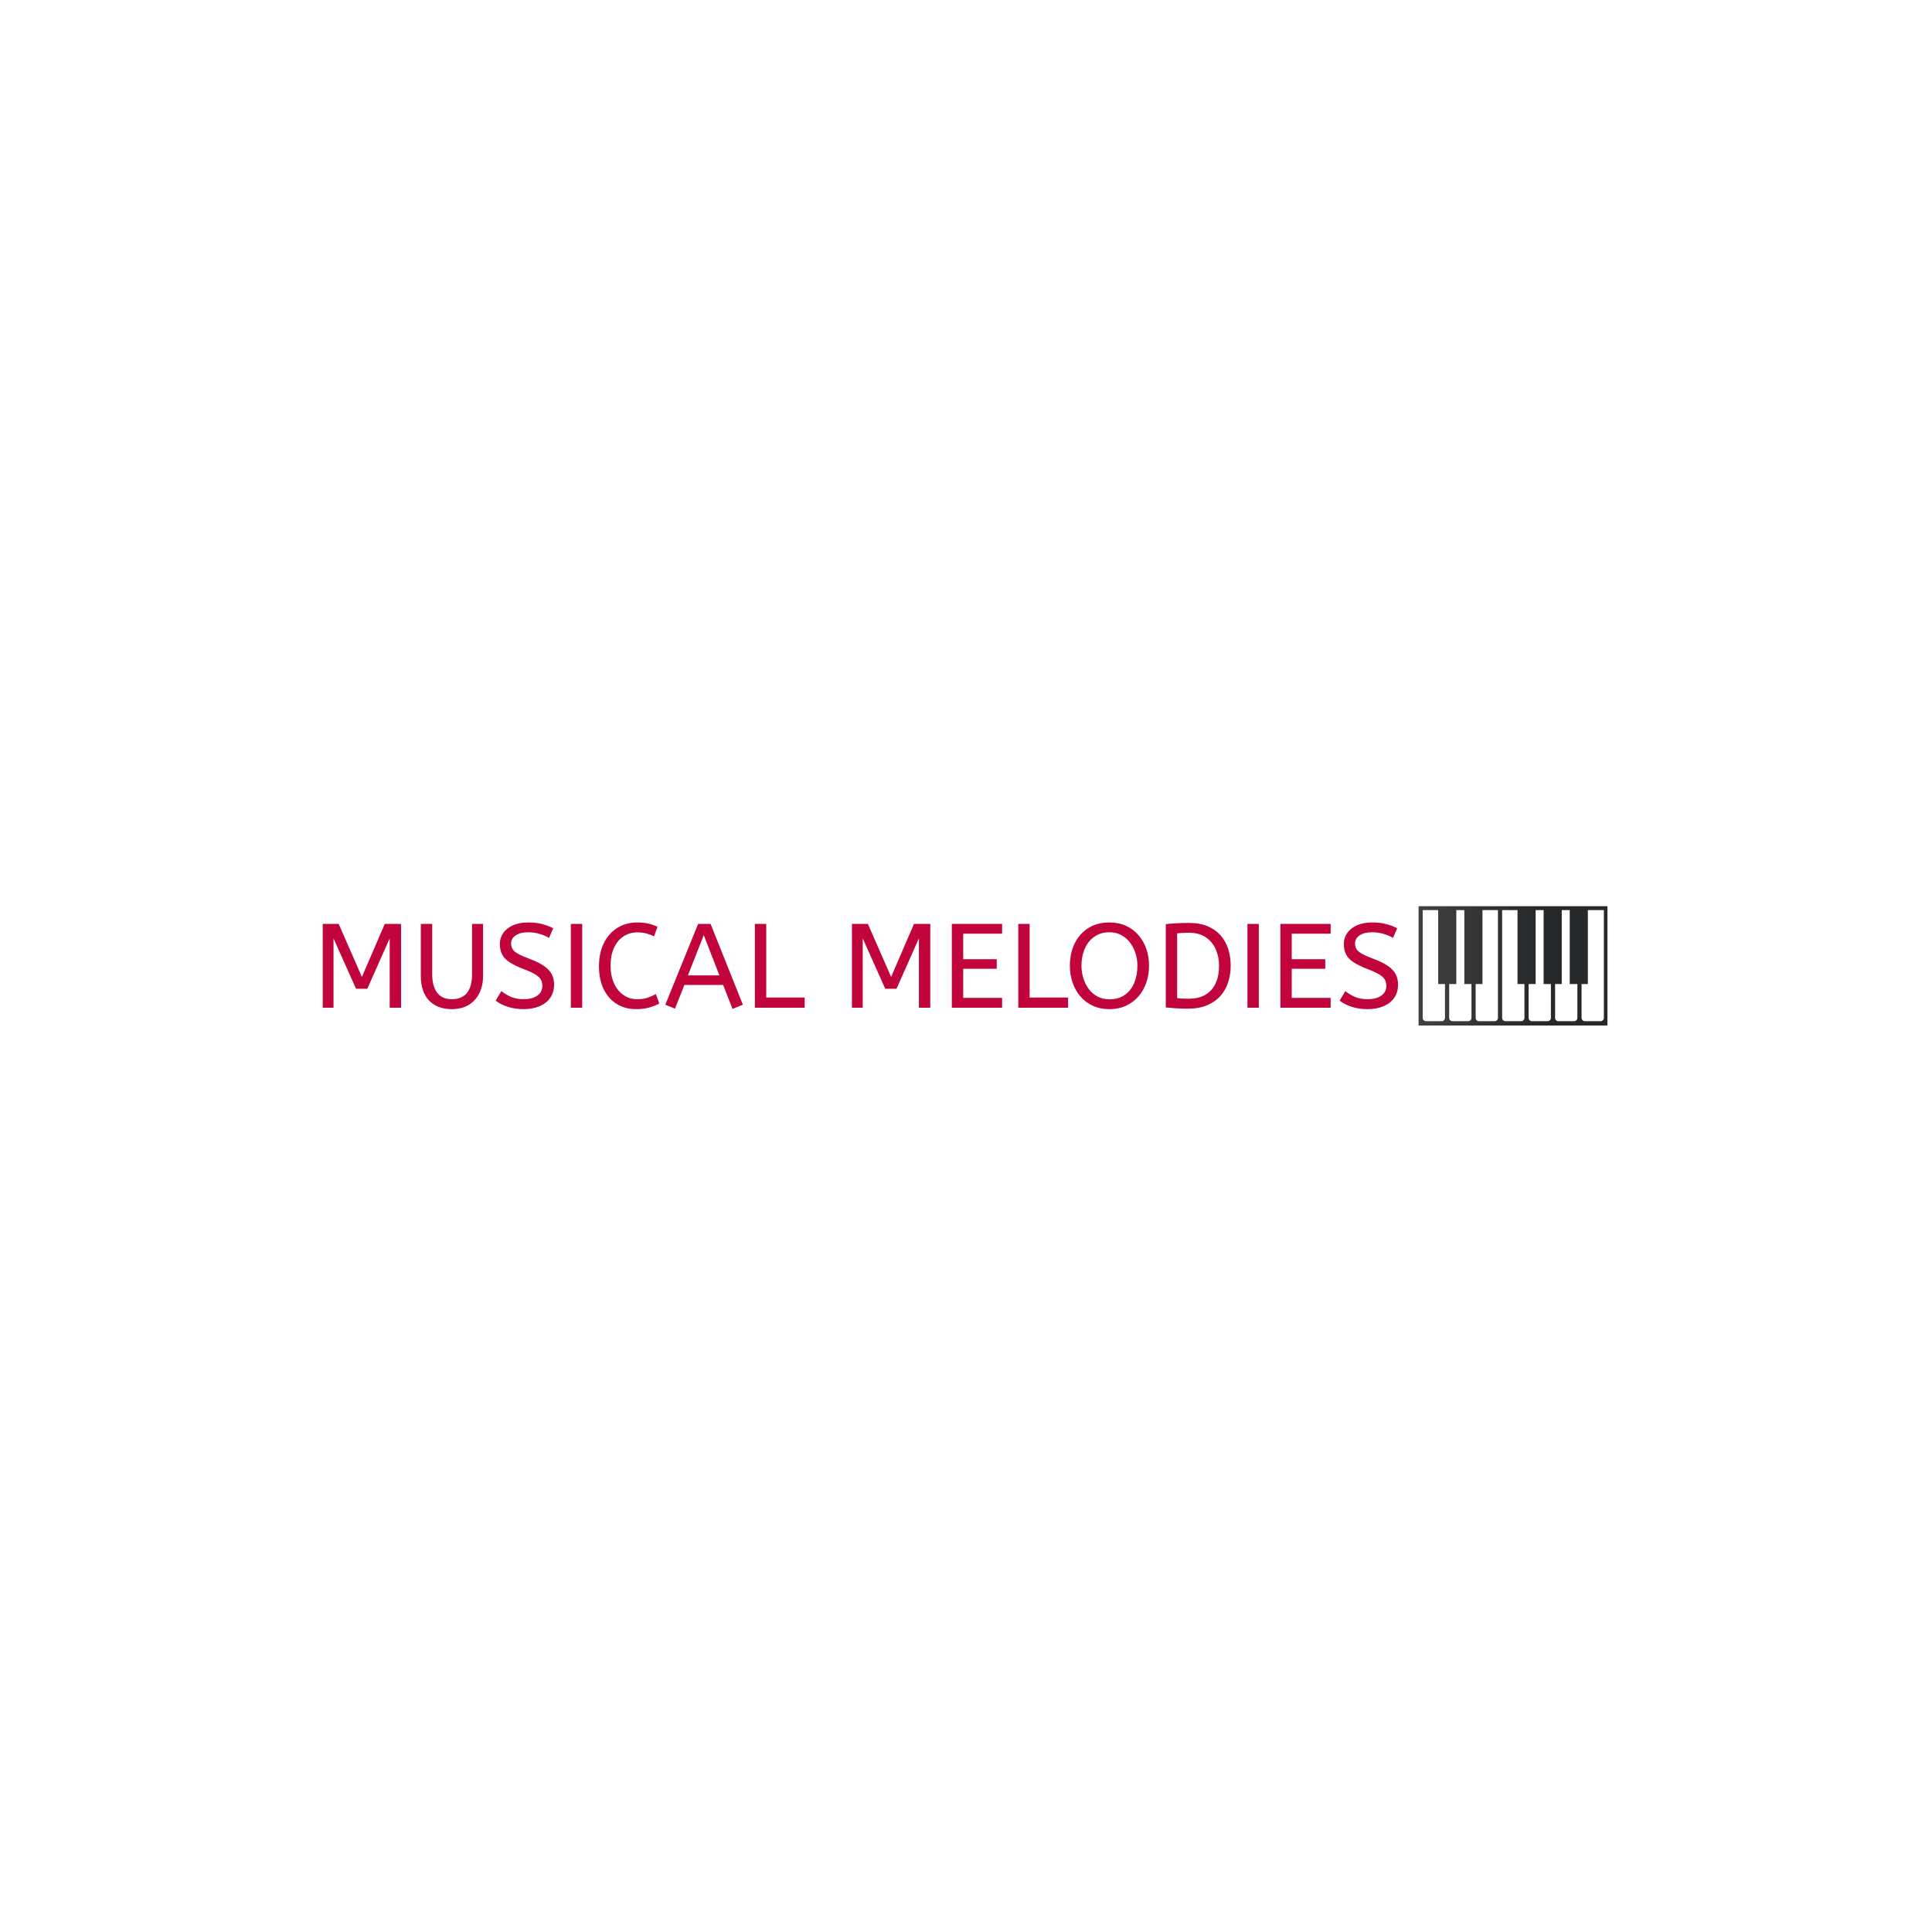
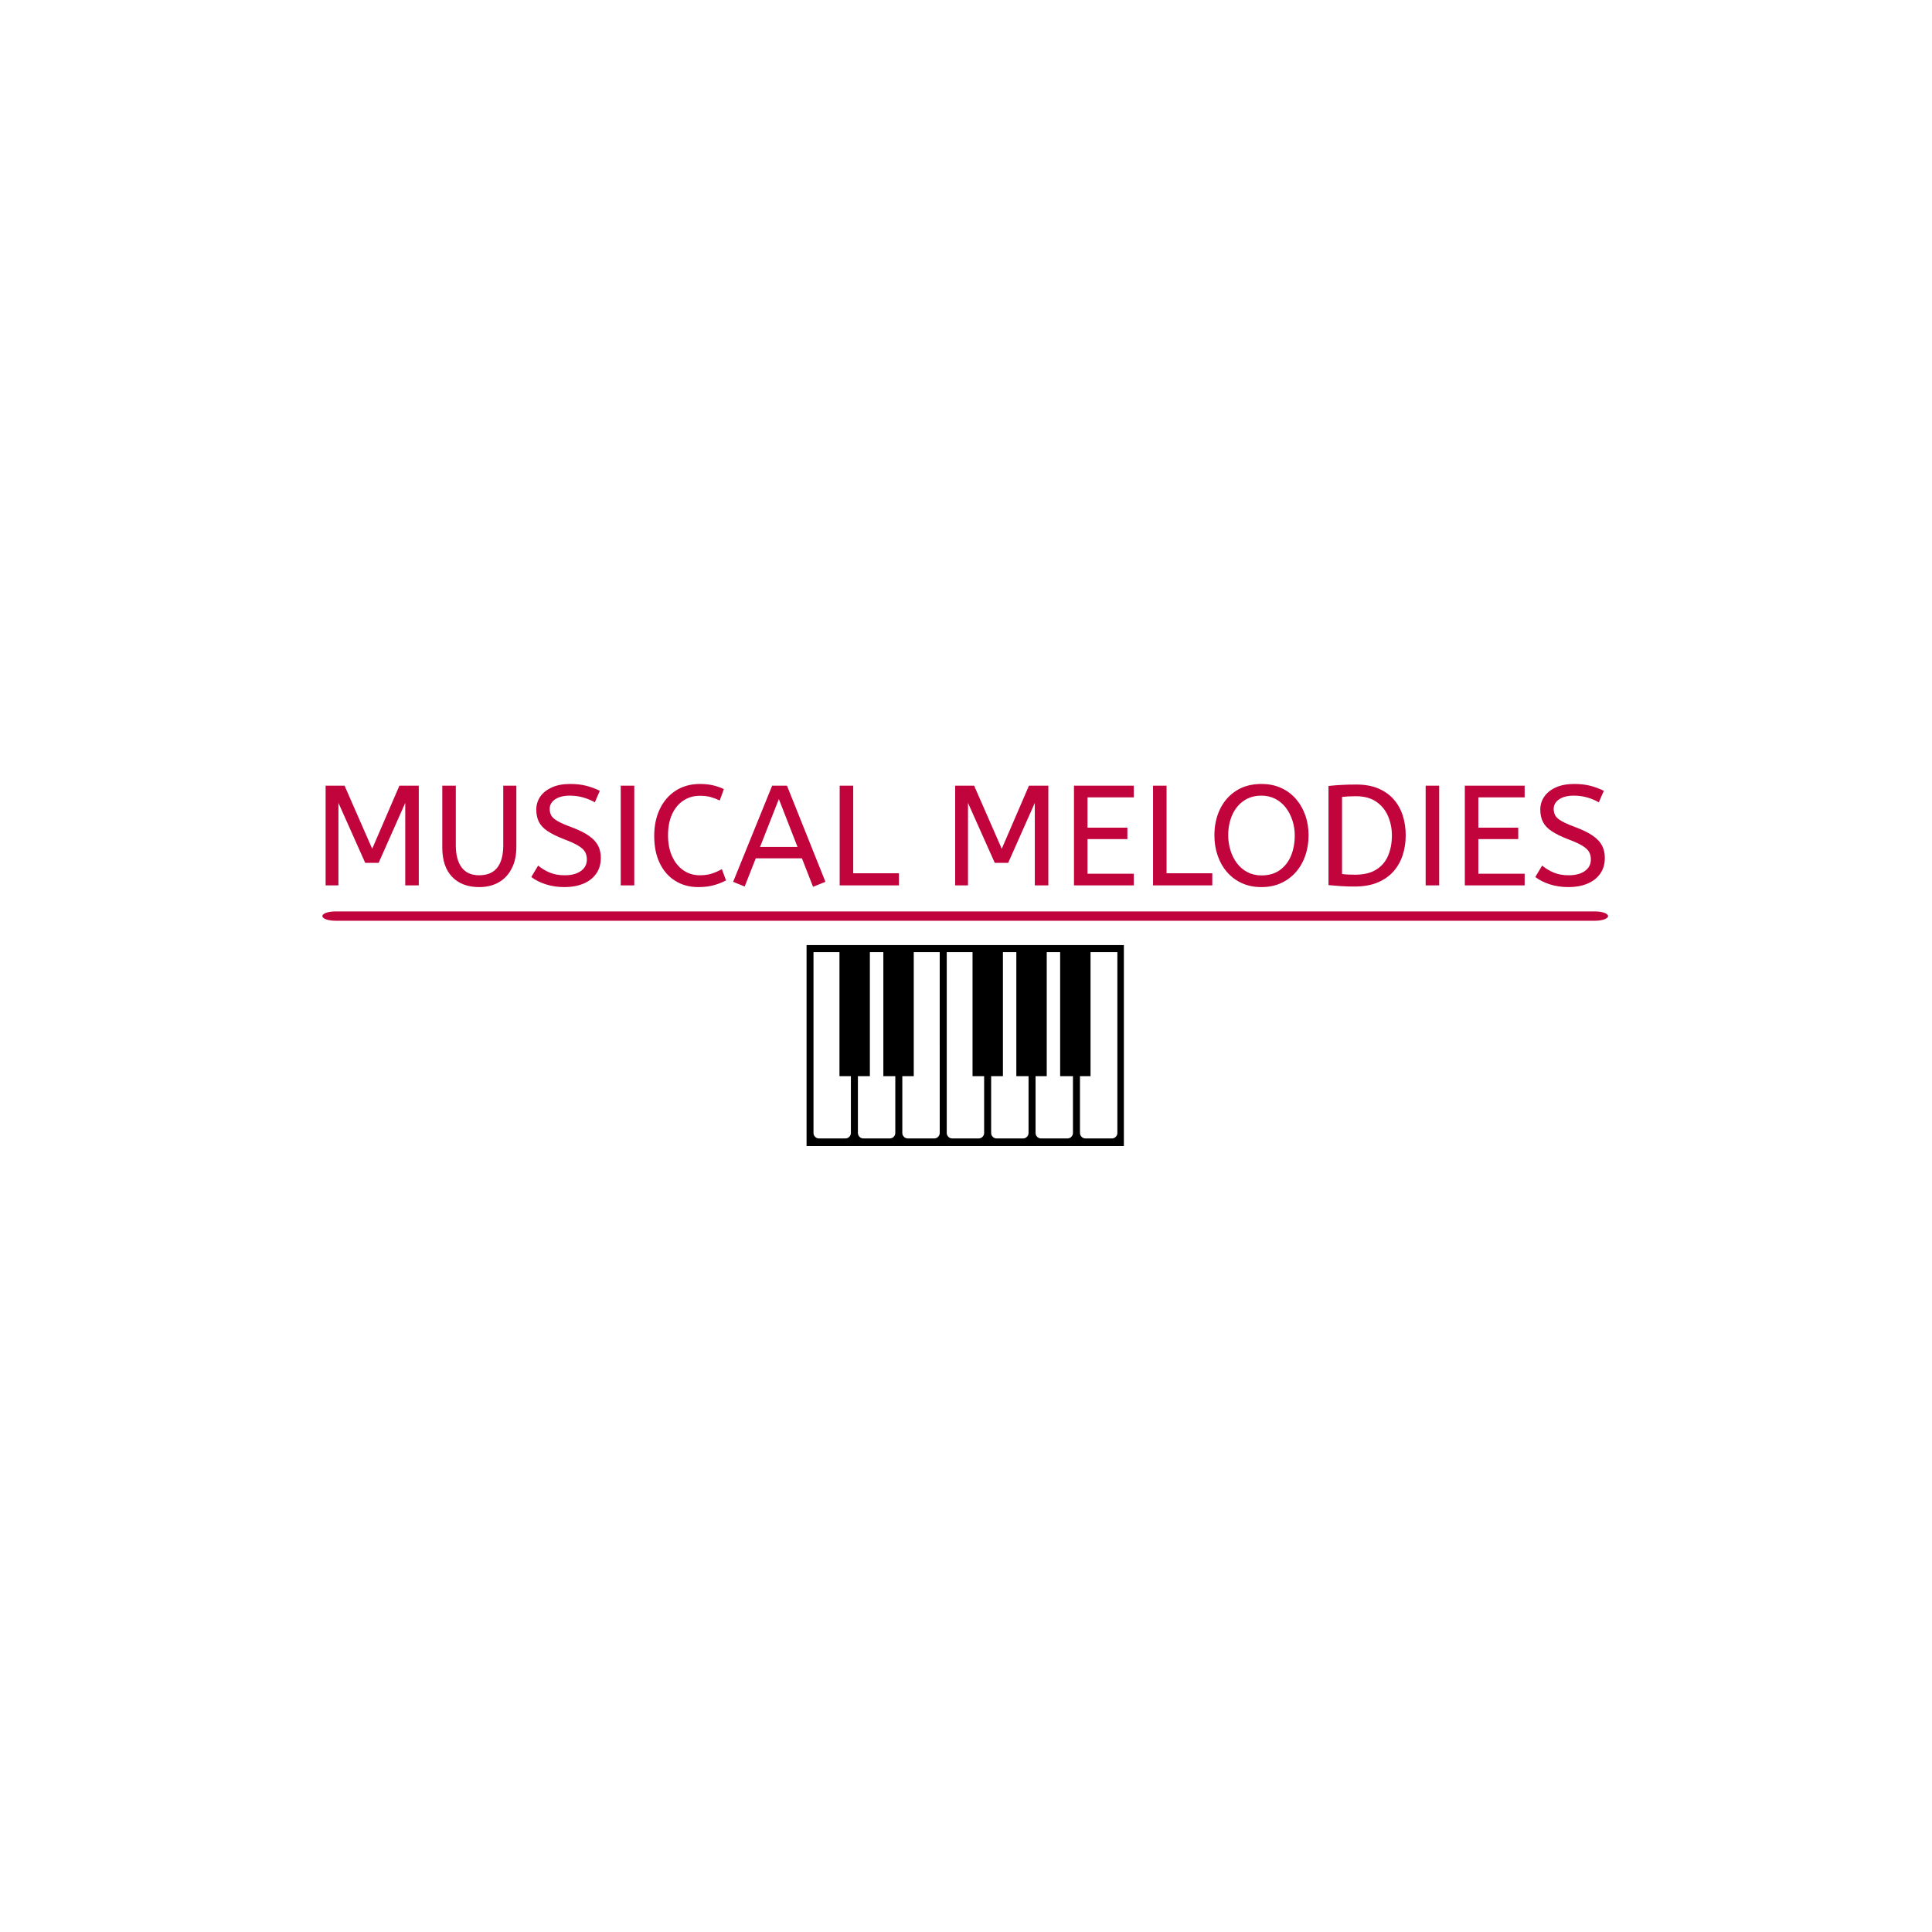
<svg xmlns="http://www.w3.org/2000/svg" version="1.1" width="1500" height="1500" viewBox="0 0 1500 1500">
  <rect width="1500" height="1500" fill="#ffffff" />
-   <g transform="matrix(0.6666667,0,0,0.6666667,249.3939,703.1771)">
-     <svg viewBox="0 0 396 37" data-background-color="#ffffff" preserveAspectRatio="xMidYMid meet" height="140" width="1500">
-       <g id="tight-bounds" transform="matrix(1,0,0,1,0.24,0.06192138)">
-         <svg viewBox="0 0 395.52 36.876" height="36.876" width="395.52">
+   <g transform="matrix(0.6666667,0,0,0.6666667,249.3939,607.8953)">
+     <svg viewBox="0 0 396 112" data-background-color="#ffffff" preserveAspectRatio="xMidYMid meet" height="424" width="1500">
+       <g id="tight-bounds" transform="matrix(1,0,0,1,0.24,0.3056319)">
+         <svg viewBox="0 0 395.52 111.389" height="111.389" width="395.52">
          <g>
-             <svg viewBox="0 0 472.621 44.065" height="36.876" width="395.52">
-               <g transform="matrix(1,0,0,1,0,6.089977)">
+             <svg viewBox="0 0 397.498 111.946" height="111.389" width="395.52">
+               <g>
+                 <rect width="397.498" height="2.875" x="0" y="39.412" fill="#c2043d" opacity="1" stroke-width="0" stroke="transparent" fill-opacity="1" class="rect-yte-0" data-fill-palette-color="primary" rx="1%" id="yte-0" data-palette-color="#c2043d" />
+               </g>
+               <g transform="matrix(1,0,0,1,0.9888,0)">
                <svg viewBox="0 0 395.52 31.885" height="31.885" width="395.52">
                  <g id="textblocktransform">
                    <svg viewBox="0 0 395.52 31.885" height="31.885" width="395.52" id="textblock">
                      <g>
                        <svg viewBox="0 0 395.52 31.885" height="31.885" width="395.52">
                          <g transform="matrix(1,0,0,1,0,0)">
                            <svg width="395.52" viewBox="4.5 -35.6 449.01 36.2" height="31.885" data-palette-color="#c2043d">
                              <path d="M9 0L4.5 0 4.5-35 11.15-35 20.85-12.85 30.4-35 37.2-35 37.2 0 32.45 0 32.45-28.95 23.1-7.9 18.4-7.9 9-28.95 9 0ZM58.4 0.6L58.4 0.6Q52.35 0.6 48.9-3 45.45-6.6 45.45-13.3L45.45-13.3 45.45-35 50.2-35 50.2-14.05Q50.2-9.05 52.25-6.3 54.3-3.55 58.4-3.55L58.4-3.55Q62.65-3.55 64.75-6.23 66.85-8.9 66.85-14.05L66.85-14.05 66.85-35 71.45-35 71.45-13.5Q71.45-9.1 69.82-5.93 68.2-2.75 65.27-1.07 62.35 0.6 58.4 0.6ZM88.4 0.6L88.4 0.6Q84.75 0.6 81.75-0.38 78.75-1.35 76.7-2.95L76.7-2.95 79.1-6.95Q80.9-5.45 83.15-4.5 85.4-3.55 88.4-3.55L88.4-3.55Q92-3.55 94.1-5.05 96.2-6.55 96.2-9.1L96.2-9.1Q96.2-10.55 95.6-11.68 95-12.8 93.27-13.88 91.55-14.95 88.2-16.2L88.2-16.2Q84.6-17.6 82.45-19.03 80.3-20.45 79.37-22.28 78.45-24.1 78.45-26.6L78.45-26.6Q78.45-29.1 79.82-31.13 81.2-33.15 83.87-34.38 86.55-35.6 90.35-35.6L90.35-35.6Q93.45-35.6 95.92-34.98 98.4-34.35 100.75-33.2L100.75-33.2 99-29.15Q97.3-30.15 95.02-30.83 92.75-31.5 90.25-31.5L90.25-31.5Q86.95-31.5 85.05-30.2 83.15-28.9 83.15-26.85L83.15-26.85Q83.15-25.55 83.7-24.55 84.25-23.55 85.87-22.6 87.5-21.65 90.75-20.45L90.75-20.45Q94.65-19 96.92-17.4 99.2-15.8 100.15-13.93 101.1-12.05 101.1-9.65L101.1-9.65Q101.1-6.4 99.47-4.1 97.85-1.8 94.97-0.6 92.1 0.6 88.4 0.6ZM112.84 0L108.09 0 108.09-35 112.84-35 112.84 0ZM135.29 0.6L135.29 0.6Q130.74 0.6 127.24-1.58 123.74-3.75 121.79-7.78 119.84-11.8 119.84-17.35L119.84-17.35Q119.84-22.7 121.82-26.83 123.79-30.95 127.42-33.27 131.04-35.6 135.89-35.6L135.89-35.6Q138.39-35.6 140.44-35.13 142.49-34.65 144.29-33.8L144.29-33.8 142.84-29.8Q141.29-30.55 139.67-31 138.04-31.45 135.84-31.45L135.84-31.45Q132.64-31.45 130.12-29.8 127.59-28.15 126.14-25.05 124.69-21.95 124.69-17.55L124.69-17.55Q124.69-13.35 126.12-10.2 127.54-7.05 130.07-5.3 132.59-3.55 135.84-3.55L135.84-3.55Q138.29-3.55 140.09-4.15 141.89-4.75 143.59-5.7L143.59-5.7 145.04-1.75Q143.19-0.75 140.82-0.08 138.44 0.6 135.29 0.6ZM179.94-1.25L175.59 0.5 171.69-9.5 155.49-9.5 151.59 0.4 147.54-1.25 161.24-35 166.44-35 179.94-1.25ZM163.59-30.3L156.99-13.5 170.14-13.5 163.59-30.3ZM205.74 0L184.94 0 184.94-35 189.69-35 189.69-4.25 205.74-4.25 205.74 0ZM229.98 0L225.48 0 225.48-35 232.13-35 241.83-12.85 251.38-35 258.18-35 258.18 0 253.43 0 253.43-28.95 244.08-7.9 239.38-7.9 229.98-28.95 229.98 0ZM288.18 0L267.18 0 267.18-35 288.18-35 288.18-30.9 271.93-30.9 271.93-20.25 285.93-20.25 285.93-16.25 271.93-16.25 271.93-4.1 288.18-4.1 288.18 0ZM315.73 0L294.93 0 294.93-35 299.68-35 299.68-4.25 315.73-4.25 315.73 0ZM332.97 0.6L332.97 0.6Q329.07 0.6 326.02-0.83 322.97-2.25 320.85-4.73 318.72-7.2 317.6-10.5 316.47-13.8 316.47-17.55L316.47-17.55Q316.47-22.7 318.45-26.78 320.42-30.85 324.12-33.23 327.82-35.6 332.97-35.6L332.97-35.6Q336.82-35.6 339.9-34.2 342.97-32.8 345.12-30.3 347.27-27.8 348.4-24.55 349.52-21.3 349.52-17.55L349.52-17.55Q349.52-13.8 348.4-10.5 347.27-7.2 345.12-4.73 342.97-2.25 339.92-0.83 336.87 0.6 332.97 0.6ZM332.97-3.5L332.97-3.5Q336.82-3.5 339.42-5.35 342.02-7.2 343.35-10.38 344.67-13.55 344.67-17.55L344.67-17.55Q344.67-20.25 343.87-22.75 343.07-25.25 341.57-27.23 340.07-29.2 337.9-30.35 335.72-31.5 332.97-31.5L332.97-31.5Q329.32-31.5 326.7-29.65 324.07-27.8 322.7-24.65 321.32-21.5 321.32-17.55L321.32-17.55Q321.32-14.85 322.1-12.33 322.87-9.8 324.37-7.8 325.87-5.8 328.05-4.65 330.22-3.5 332.97-3.5ZM365.72 0.4L365.72 0.4Q362.87 0.4 360.75 0.25 358.62 0.1 356.52-0.1L356.52-0.1 356.52-34.9Q358.87-35.15 361.12-35.27 363.37-35.4 366.27-35.4L366.27-35.4Q370.77-35.4 374.05-34 377.32-32.6 379.45-30.15 381.57-27.7 382.6-24.48 383.62-21.25 383.62-17.55L383.62-17.55Q383.62-13.9 382.57-10.65 381.52-7.4 379.35-4.93 377.17-2.45 373.8-1.03 370.42 0.4 365.72 0.4ZM365.87-3.75L365.87-3.75Q370.37-3.75 373.22-5.5 376.07-7.25 377.42-10.38 378.77-13.5 378.77-17.55L378.77-17.55Q378.77-21.15 377.42-24.3 376.07-27.45 373.27-29.38 370.47-31.3 366.12-31.3L366.12-31.3Q364.67-31.3 363.47-31.23 362.27-31.15 361.27-31.05L361.27-31.05 361.27-4Q362.32-3.85 363.47-3.8 364.62-3.75 365.87-3.75ZM395.37 0L390.62 0 390.62-35 395.37-35 395.37 0ZM425.37 0L404.37 0 404.37-35 425.37-35 425.37-30.9 409.12-30.9 409.12-20.25 423.12-20.25 423.12-16.25 409.12-16.25 409.12-4.1 425.37-4.1 425.37 0ZM440.81 0.6L440.81 0.6Q437.16 0.6 434.16-0.38 431.16-1.35 429.11-2.95L429.11-2.95 431.51-6.95Q433.31-5.45 435.56-4.5 437.81-3.55 440.81-3.55L440.81-3.55Q444.41-3.55 446.51-5.05 448.61-6.55 448.61-9.1L448.61-9.1Q448.61-10.55 448.01-11.68 447.41-12.8 445.69-13.88 443.96-14.95 440.61-16.2L440.61-16.2Q437.01-17.6 434.86-19.03 432.71-20.45 431.79-22.28 430.86-24.1 430.86-26.6L430.86-26.6Q430.86-29.1 432.24-31.13 433.61-33.15 436.29-34.38 438.96-35.6 442.76-35.6L442.76-35.6Q445.86-35.6 448.34-34.98 450.81-34.35 453.16-33.2L453.16-33.2 451.41-29.15Q449.71-30.15 447.44-30.83 445.16-31.5 442.66-31.5L442.66-31.5Q439.36-31.5 437.46-30.2 435.56-28.9 435.56-26.85L435.56-26.85Q435.56-25.55 436.11-24.55 436.66-23.55 438.29-22.6 439.91-21.65 443.16-20.45L443.16-20.45Q447.06-19 449.34-17.4 451.61-15.8 452.56-13.93 453.51-12.05 453.51-9.65L453.51-9.65Q453.51-6.4 451.89-4.1 450.26-1.8 447.39-0.6 444.51 0.6 440.81 0.6Z" opacity="1" transform="matrix(1,0,0,1,0,0)" fill="#c2043d" class="wordmark-text-0" data-fill-palette-color="primary" id="text-0" />
                            </svg>
                          </g>
                        </svg>
                      </g>
                    </svg>
                  </g>
                </svg>
              </g>
-               <g transform="matrix(1,0,0,1,403.0472,0)">
-                 <svg viewBox="0 0 69.574 44.065" height="44.065" width="69.574">
+               <g transform="matrix(1,0,0,1,149.6992,49.81452)">
+                 <svg viewBox="0 0 98.099 62.131" height="62.131" width="98.099">
                  <g>
-                     <svg version="1.1" x="0" y="0" viewBox="0 18.332 100 63.335" enable-background="new 0 0 100 100" xml:space="preserve" height="44.065" width="69.574" class="icon-icon-0" data-fill-palette-color="accent" id="icon-0" />
+                     <svg version="1.1" x="0" y="0" viewBox="0 18.332 100 63.335" enable-background="new 0 0 100 100" xml:space="preserve" height="62.131" width="98.099" class="icon-icon-0" data-fill-palette-color="accent" id="icon-0">
+                       <g fill="#000000" data-fill-palette-color="accent">
+                         <path d="M0 18.332V81.667H100V18.332zM13.969 77.54C13.969 78.496 13.194 79.271 12.235 79.271H3.923C2.961 79.271 2.183 78.496 2.183 77.54V20.55H10.367V59.643H13.969zM27.967 77.54C27.967 78.496 27.189 79.271 26.23 79.271H17.918C16.96 79.271 16.178 78.496 16.178 77.54V59.643H19.95V20.55H24.197V59.643H27.966zM41.965 77.54C41.965 78.496 41.187 79.271 40.228 79.271H31.916C30.955 79.271 30.176 78.496 30.176 77.54V59.643H33.78V20.55H41.964zM55.961 77.54C55.961 78.496 55.184 79.271 54.227 79.271H45.914A1.734 1.734 0 0 1 44.177 77.54V20.55H52.306V59.643H55.963zM69.959 77.54C69.959 78.496 69.182 79.271 68.223 79.271H59.91A1.734 1.734 0 0 1 58.171 77.54V59.643H61.884V20.55H66.108V59.643H69.961zM83.954 77.54C83.954 78.496 83.176 79.271 82.221 79.271H73.907A1.737 1.737 0 0 1 72.168 77.54V59.643H75.692V20.55H79.916V59.643H83.956zM97.952 77.54C97.952 78.496 97.174 79.271 96.215 79.271H87.902A1.736 1.736 0 0 1 86.164 77.54V59.643H89.495V20.55H97.952z" fill="#000000" data-fill-palette-color="accent" />
+                       </g>
+                     </svg>
                  </g>
                </svg>
              </g>
+               <g />
            </svg>
          </g>
          <defs />
-           <mask id="35be5c00-361b-4025-9b02-d2bf2858e71d">
-             <g id="SvgjsG1647">
-               <svg viewBox="0 0 395.52 36.876" height="36.876" width="395.52">
-                 <g>
-                   <svg viewBox="0 0 472.621 44.065" height="36.876" width="395.52">
-                     <g transform="matrix(1,0,0,1,0,6.089977)">
-                       <svg viewBox="0 0 395.52 31.885" height="31.885" width="395.52">
-                         <g id="SvgjsG1646">
-                           <svg viewBox="0 0 395.52 31.885" height="31.885" width="395.52" id="SvgjsSvg1645">
-                             <g>
-                               <svg viewBox="0 0 395.52 31.885" height="31.885" width="395.52">
-                                 <g transform="matrix(1,0,0,1,0,0)">
-                                   <svg width="395.52" viewBox="4.5 -35.6 449.01 36.2" height="31.885" data-palette-color="#c2043d">
-                                     <path d="M9 0L4.5 0 4.5-35 11.15-35 20.85-12.85 30.4-35 37.2-35 37.2 0 32.45 0 32.45-28.95 23.1-7.9 18.4-7.9 9-28.95 9 0ZM58.4 0.6L58.4 0.6Q52.35 0.6 48.9-3 45.45-6.6 45.45-13.3L45.45-13.3 45.45-35 50.2-35 50.2-14.05Q50.2-9.05 52.25-6.3 54.3-3.55 58.4-3.55L58.4-3.55Q62.65-3.55 64.75-6.23 66.85-8.9 66.85-14.05L66.85-14.05 66.85-35 71.45-35 71.45-13.5Q71.45-9.1 69.82-5.93 68.2-2.75 65.27-1.07 62.35 0.6 58.4 0.6ZM88.4 0.6L88.4 0.6Q84.75 0.6 81.75-0.38 78.75-1.35 76.7-2.95L76.7-2.95 79.1-6.95Q80.9-5.45 83.15-4.5 85.4-3.55 88.4-3.55L88.4-3.55Q92-3.55 94.1-5.05 96.2-6.55 96.2-9.1L96.2-9.1Q96.2-10.55 95.6-11.68 95-12.8 93.27-13.88 91.55-14.95 88.2-16.2L88.2-16.2Q84.6-17.6 82.45-19.03 80.3-20.45 79.37-22.28 78.45-24.1 78.45-26.6L78.45-26.6Q78.45-29.1 79.82-31.13 81.2-33.15 83.87-34.38 86.55-35.6 90.35-35.6L90.35-35.6Q93.45-35.6 95.92-34.98 98.4-34.35 100.75-33.2L100.75-33.2 99-29.15Q97.3-30.15 95.02-30.83 92.75-31.5 90.25-31.5L90.25-31.5Q86.95-31.5 85.05-30.2 83.15-28.9 83.15-26.85L83.15-26.85Q83.15-25.55 83.7-24.55 84.25-23.55 85.87-22.6 87.5-21.65 90.75-20.45L90.75-20.45Q94.65-19 96.92-17.4 99.2-15.8 100.15-13.93 101.1-12.05 101.1-9.65L101.1-9.65Q101.1-6.4 99.47-4.1 97.85-1.8 94.97-0.6 92.1 0.6 88.4 0.6ZM112.84 0L108.09 0 108.09-35 112.84-35 112.84 0ZM135.29 0.6L135.29 0.6Q130.74 0.6 127.24-1.58 123.74-3.75 121.79-7.78 119.84-11.8 119.84-17.35L119.84-17.35Q119.84-22.7 121.82-26.83 123.79-30.95 127.42-33.27 131.04-35.6 135.89-35.6L135.89-35.6Q138.39-35.6 140.44-35.13 142.49-34.65 144.29-33.8L144.29-33.8 142.84-29.8Q141.29-30.55 139.67-31 138.04-31.45 135.84-31.45L135.84-31.45Q132.64-31.45 130.12-29.8 127.59-28.15 126.14-25.05 124.69-21.95 124.69-17.55L124.69-17.55Q124.69-13.35 126.12-10.2 127.54-7.05 130.07-5.3 132.59-3.55 135.84-3.55L135.84-3.55Q138.29-3.55 140.09-4.15 141.89-4.75 143.59-5.7L143.59-5.7 145.04-1.75Q143.19-0.75 140.82-0.08 138.44 0.6 135.29 0.6ZM179.94-1.25L175.59 0.5 171.69-9.5 155.49-9.5 151.59 0.4 147.54-1.25 161.24-35 166.44-35 179.94-1.25ZM163.59-30.3L156.99-13.5 170.14-13.5 163.59-30.3ZM205.74 0L184.94 0 184.94-35 189.69-35 189.69-4.25 205.74-4.25 205.74 0ZM229.98 0L225.48 0 225.48-35 232.13-35 241.83-12.85 251.38-35 258.18-35 258.18 0 253.43 0 253.43-28.95 244.08-7.9 239.38-7.9 229.98-28.95 229.98 0ZM288.18 0L267.18 0 267.18-35 288.18-35 288.18-30.9 271.93-30.9 271.93-20.25 285.93-20.25 285.93-16.25 271.93-16.25 271.93-4.1 288.18-4.1 288.18 0ZM315.73 0L294.93 0 294.93-35 299.68-35 299.68-4.25 315.73-4.25 315.73 0ZM332.97 0.6L332.97 0.6Q329.07 0.6 326.02-0.83 322.97-2.25 320.85-4.73 318.72-7.2 317.6-10.5 316.47-13.8 316.47-17.55L316.47-17.55Q316.47-22.7 318.45-26.78 320.42-30.85 324.12-33.23 327.82-35.6 332.97-35.6L332.97-35.6Q336.82-35.6 339.9-34.2 342.97-32.8 345.12-30.3 347.27-27.8 348.4-24.55 349.52-21.3 349.52-17.55L349.52-17.55Q349.52-13.8 348.4-10.5 347.27-7.2 345.12-4.73 342.97-2.25 339.92-0.83 336.87 0.6 332.97 0.6ZM332.97-3.5L332.97-3.5Q336.82-3.5 339.42-5.35 342.02-7.2 343.35-10.38 344.67-13.55 344.67-17.55L344.67-17.55Q344.67-20.25 343.87-22.75 343.07-25.25 341.57-27.23 340.07-29.2 337.9-30.35 335.72-31.5 332.97-31.5L332.97-31.5Q329.32-31.5 326.7-29.65 324.07-27.8 322.7-24.65 321.32-21.5 321.32-17.55L321.32-17.55Q321.32-14.85 322.1-12.33 322.87-9.8 324.37-7.8 325.87-5.8 328.05-4.65 330.22-3.5 332.97-3.5ZM365.72 0.4L365.72 0.4Q362.87 0.4 360.75 0.25 358.62 0.1 356.52-0.1L356.52-0.1 356.52-34.9Q358.87-35.15 361.12-35.27 363.37-35.4 366.27-35.4L366.27-35.4Q370.77-35.4 374.05-34 377.32-32.6 379.45-30.15 381.57-27.7 382.6-24.48 383.62-21.25 383.62-17.55L383.62-17.55Q383.62-13.9 382.57-10.65 381.52-7.4 379.35-4.93 377.17-2.45 373.8-1.03 370.42 0.4 365.72 0.4ZM365.87-3.75L365.87-3.75Q370.37-3.75 373.22-5.5 376.07-7.25 377.42-10.38 378.77-13.5 378.77-17.55L378.77-17.55Q378.77-21.15 377.42-24.3 376.07-27.45 373.27-29.38 370.47-31.3 366.12-31.3L366.12-31.3Q364.67-31.3 363.47-31.23 362.27-31.15 361.27-31.05L361.27-31.05 361.27-4Q362.32-3.85 363.47-3.8 364.62-3.75 365.87-3.75ZM395.37 0L390.62 0 390.62-35 395.37-35 395.37 0ZM425.37 0L404.37 0 404.37-35 425.37-35 425.37-30.9 409.12-30.9 409.12-20.25 423.12-20.25 423.12-16.25 409.12-16.25 409.12-4.1 425.37-4.1 425.37 0ZM440.81 0.6L440.81 0.6Q437.16 0.6 434.16-0.38 431.16-1.35 429.11-2.95L429.11-2.95 431.51-6.95Q433.31-5.45 435.56-4.5 437.81-3.55 440.81-3.55L440.81-3.55Q444.41-3.55 446.51-5.05 448.61-6.55 448.61-9.1L448.61-9.1Q448.61-10.55 448.01-11.68 447.41-12.8 445.69-13.88 443.96-14.95 440.61-16.2L440.61-16.2Q437.01-17.6 434.86-19.03 432.71-20.45 431.79-22.28 430.86-24.1 430.86-26.6L430.86-26.6Q430.86-29.1 432.24-31.13 433.61-33.15 436.29-34.38 438.96-35.6 442.76-35.6L442.76-35.6Q445.86-35.6 448.34-34.98 450.81-34.35 453.16-33.2L453.16-33.2 451.41-29.15Q449.71-30.15 447.44-30.83 445.16-31.5 442.66-31.5L442.66-31.5Q439.36-31.5 437.46-30.2 435.56-28.9 435.56-26.85L435.56-26.85Q435.56-25.55 436.11-24.55 436.66-23.55 438.29-22.6 439.91-21.65 443.16-20.45L443.16-20.45Q447.06-19 449.34-17.4 451.61-15.8 452.56-13.93 453.51-12.05 453.51-9.65L453.51-9.65Q453.51-6.4 451.89-4.1 450.26-1.8 447.39-0.6 444.51 0.6 440.81 0.6Z" opacity="1" transform="matrix(1,0,0,1,0,0)" fill="black" class="wordmark-text-0" id="SvgjsPath1644" />
-                                   </svg>
-                                 </g>
-                               </svg>
-                             </g>
-                           </svg>
-                         </g>
-                       </svg>
-                     </g>
-                     <g transform="matrix(1,0,0,1,403.0472,0)">
-                       <svg viewBox="0 0 69.574 44.065" height="44.065" width="69.574">
-                         <g>
-                           <svg version="1.1" x="0" y="0" viewBox="0 18.332 100 63.335" enable-background="new 0 0 100 100" xml:space="preserve" height="44.065" width="69.574" class="icon-icon-0" data-fill-palette-color="accent" id="SvgjsSvg1643">
-                             <g fill="white">
-                               <path d="M0 18.332V81.667H100V18.332zM13.969 77.54C13.969 78.496 13.194 79.271 12.235 79.271H3.923C2.961 79.271 2.183 78.496 2.183 77.54V20.55H10.367V59.643H13.969zM27.967 77.54C27.967 78.496 27.189 79.271 26.23 79.271H17.918C16.96 79.271 16.178 78.496 16.178 77.54V59.643H19.95V20.55H24.197V59.643H27.966zM41.965 77.54C41.965 78.496 41.187 79.271 40.228 79.271H31.916C30.955 79.271 30.176 78.496 30.176 77.54V59.643H33.78V20.55H41.964zM55.961 77.54C55.961 78.496 55.184 79.271 54.227 79.271H45.914A1.734 1.734 0 0 1 44.177 77.54V20.55H52.306V59.643H55.963zM69.959 77.54C69.959 78.496 69.182 79.271 68.223 79.271H59.91A1.734 1.734 0 0 1 58.171 77.54V59.643H61.884V20.55H66.108V59.643H69.961zM83.954 77.54C83.954 78.496 83.176 79.271 82.221 79.271H73.907A1.737 1.737 0 0 1 72.168 77.54V59.643H75.692V20.55H79.916V59.643H83.956zM97.952 77.54C97.952 78.496 97.174 79.271 96.215 79.271H87.902A1.736 1.736 0 0 1 86.164 77.54V59.643H89.495V20.55H97.952z" fill="white" />
-                             </g>
-                           </svg>
-                         </g>
-                       </svg>
-                     </g>
-                   </svg>
-                 </g>
-                 <defs>
-                   <mask />
-                 </defs>
-               </svg>
-               <rect width="395.52" height="36.876" fill="black" stroke="none" visibility="hidden" />
-             </g>
-           </mask>
-           <linearGradient x1="0.054" x2="0.941" y1="0.5" y2="0.5" id="6ce66574-b273-4574-8fea-f0e46dc81a4c">
-             <stop stop-color="#26282a" offset="0" />
-             <stop stop-color="#9e9fa0" offset="0.498" />
-             <stop stop-color="#26282a" offset="1" />
-           </linearGradient>
-           <rect width="395.52" height="36.876" fill="url(#6ce66574-b273-4574-8fea-f0e46dc81a4c)" mask="url(#35be5c00-361b-4025-9b02-d2bf2858e71d)" data-fill-palette-color="accent" />
        </svg>
-         <rect width="395.52" height="36.876" fill="none" stroke="none" visibility="hidden" />
+         <rect width="395.52" height="111.389" fill="none" stroke="none" visibility="hidden" />
      </g>
    </svg>
  </g>
</svg>
